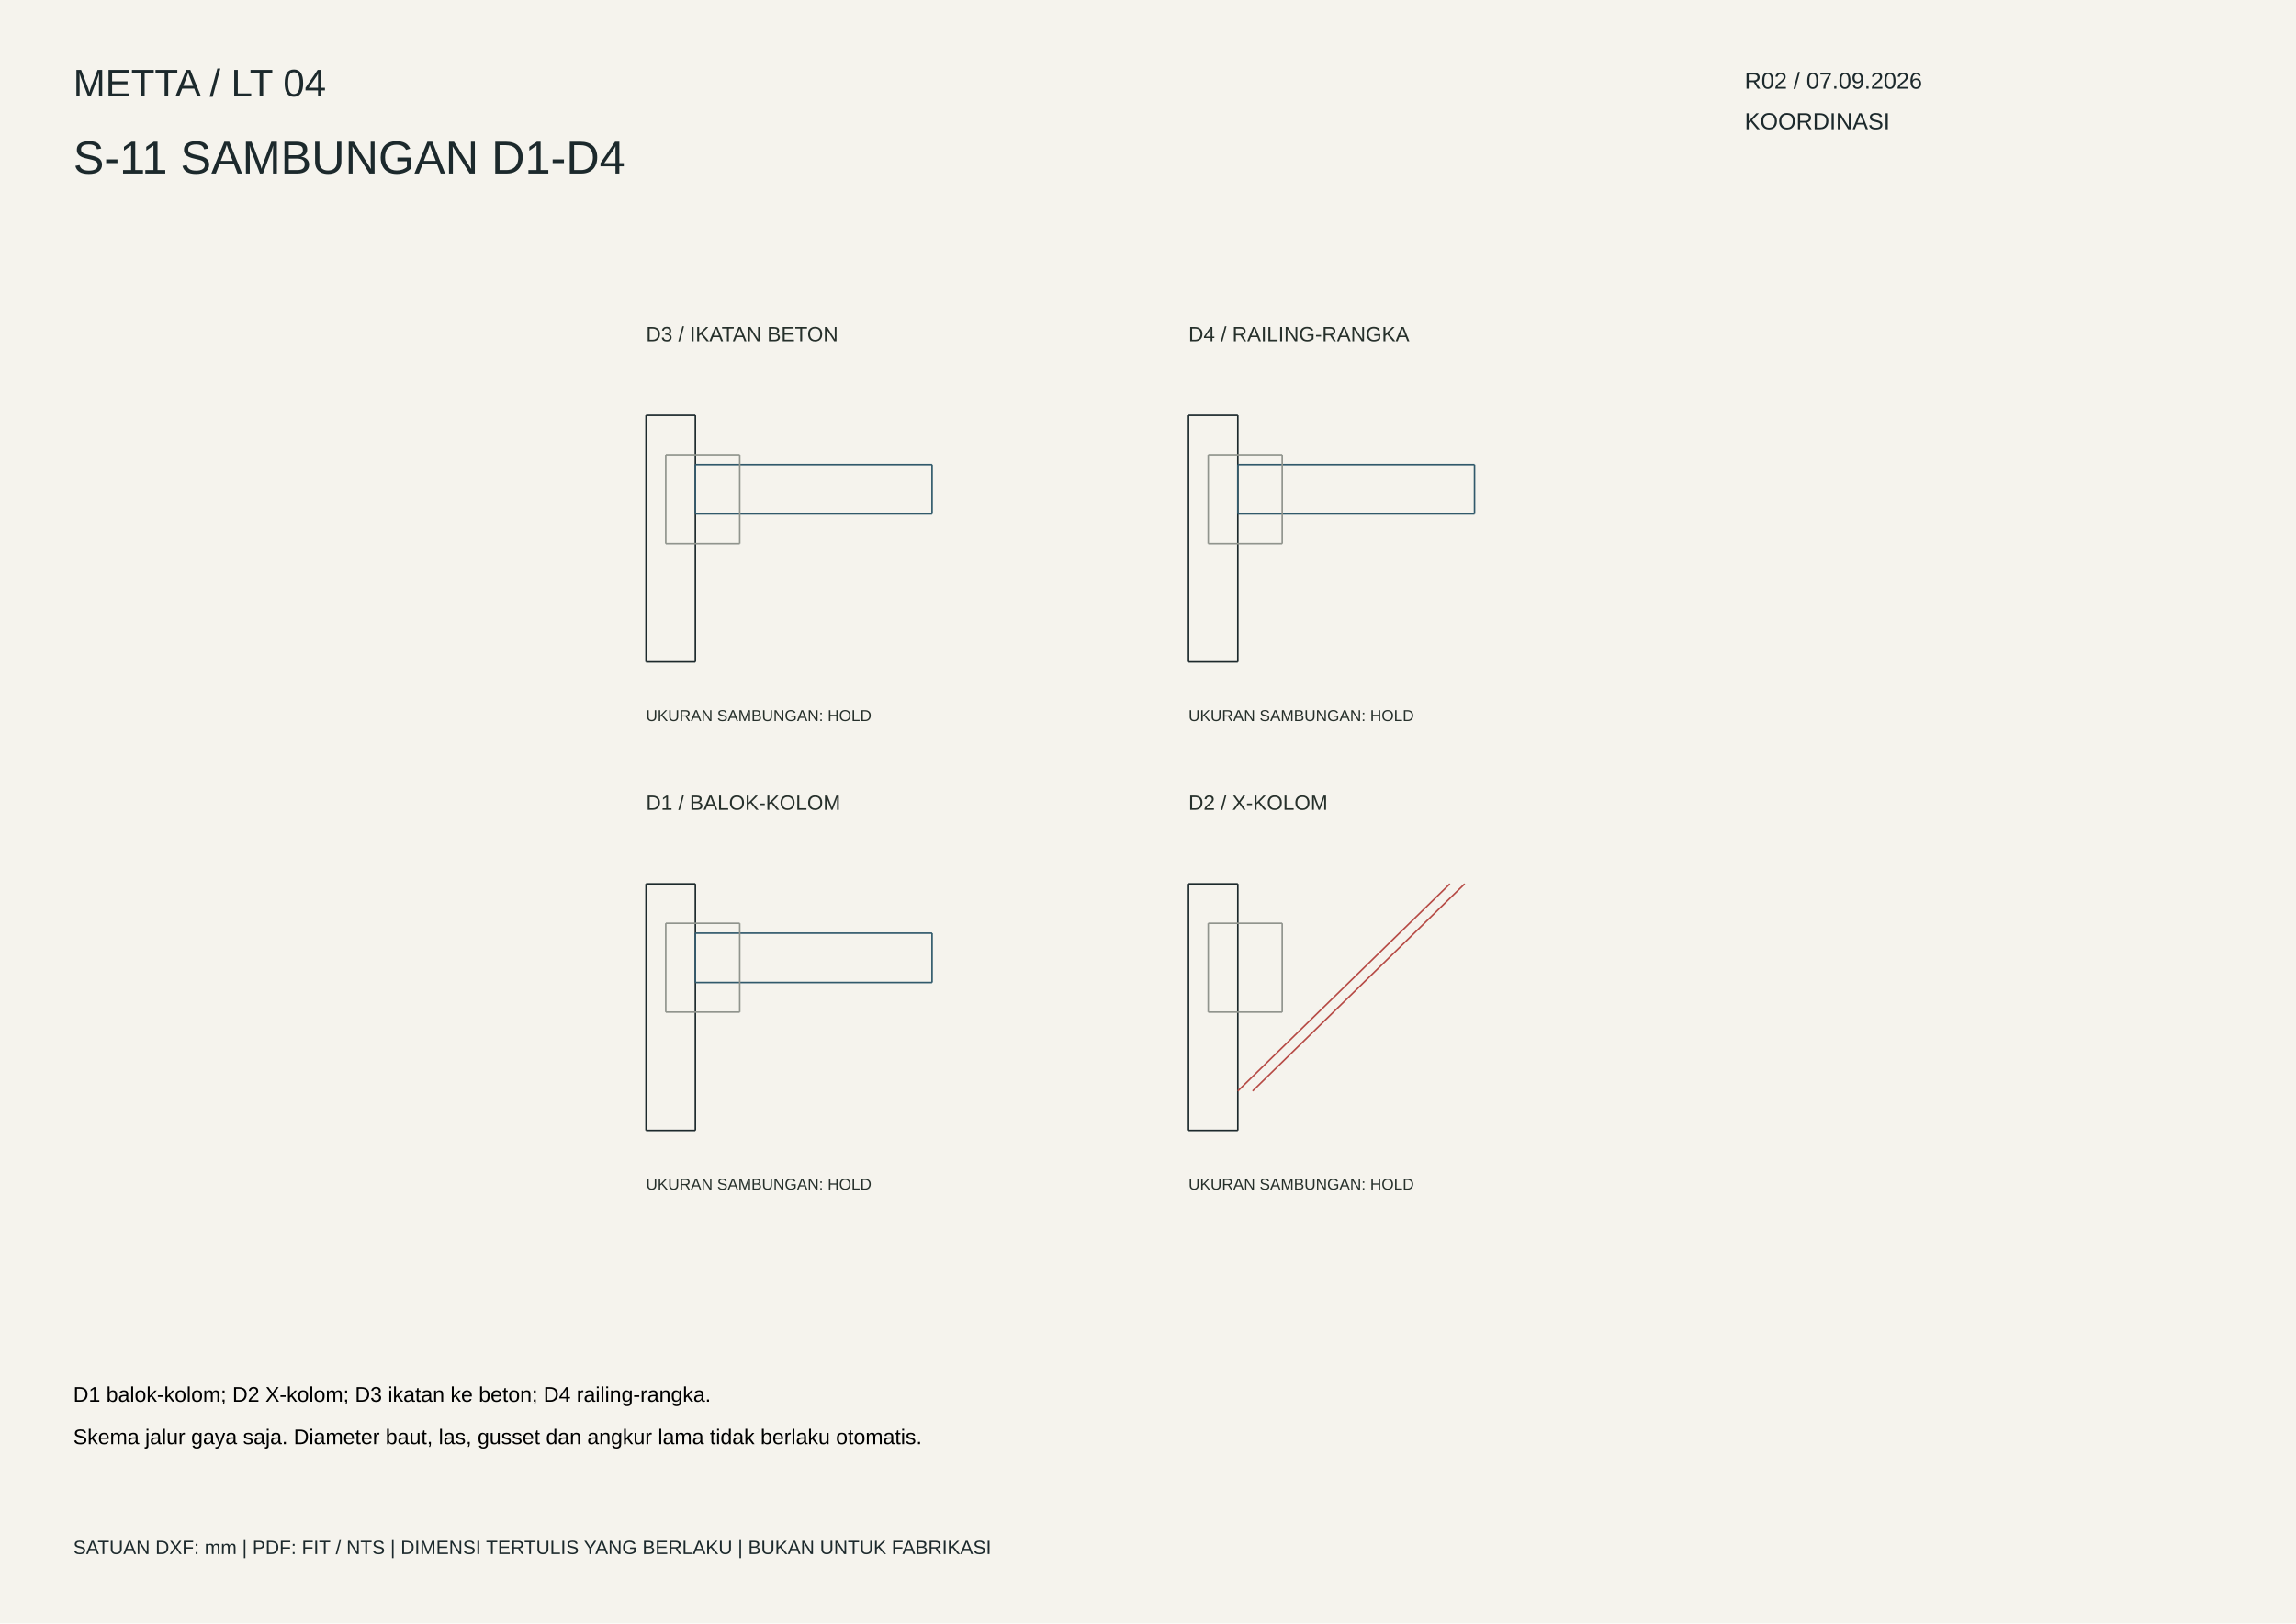
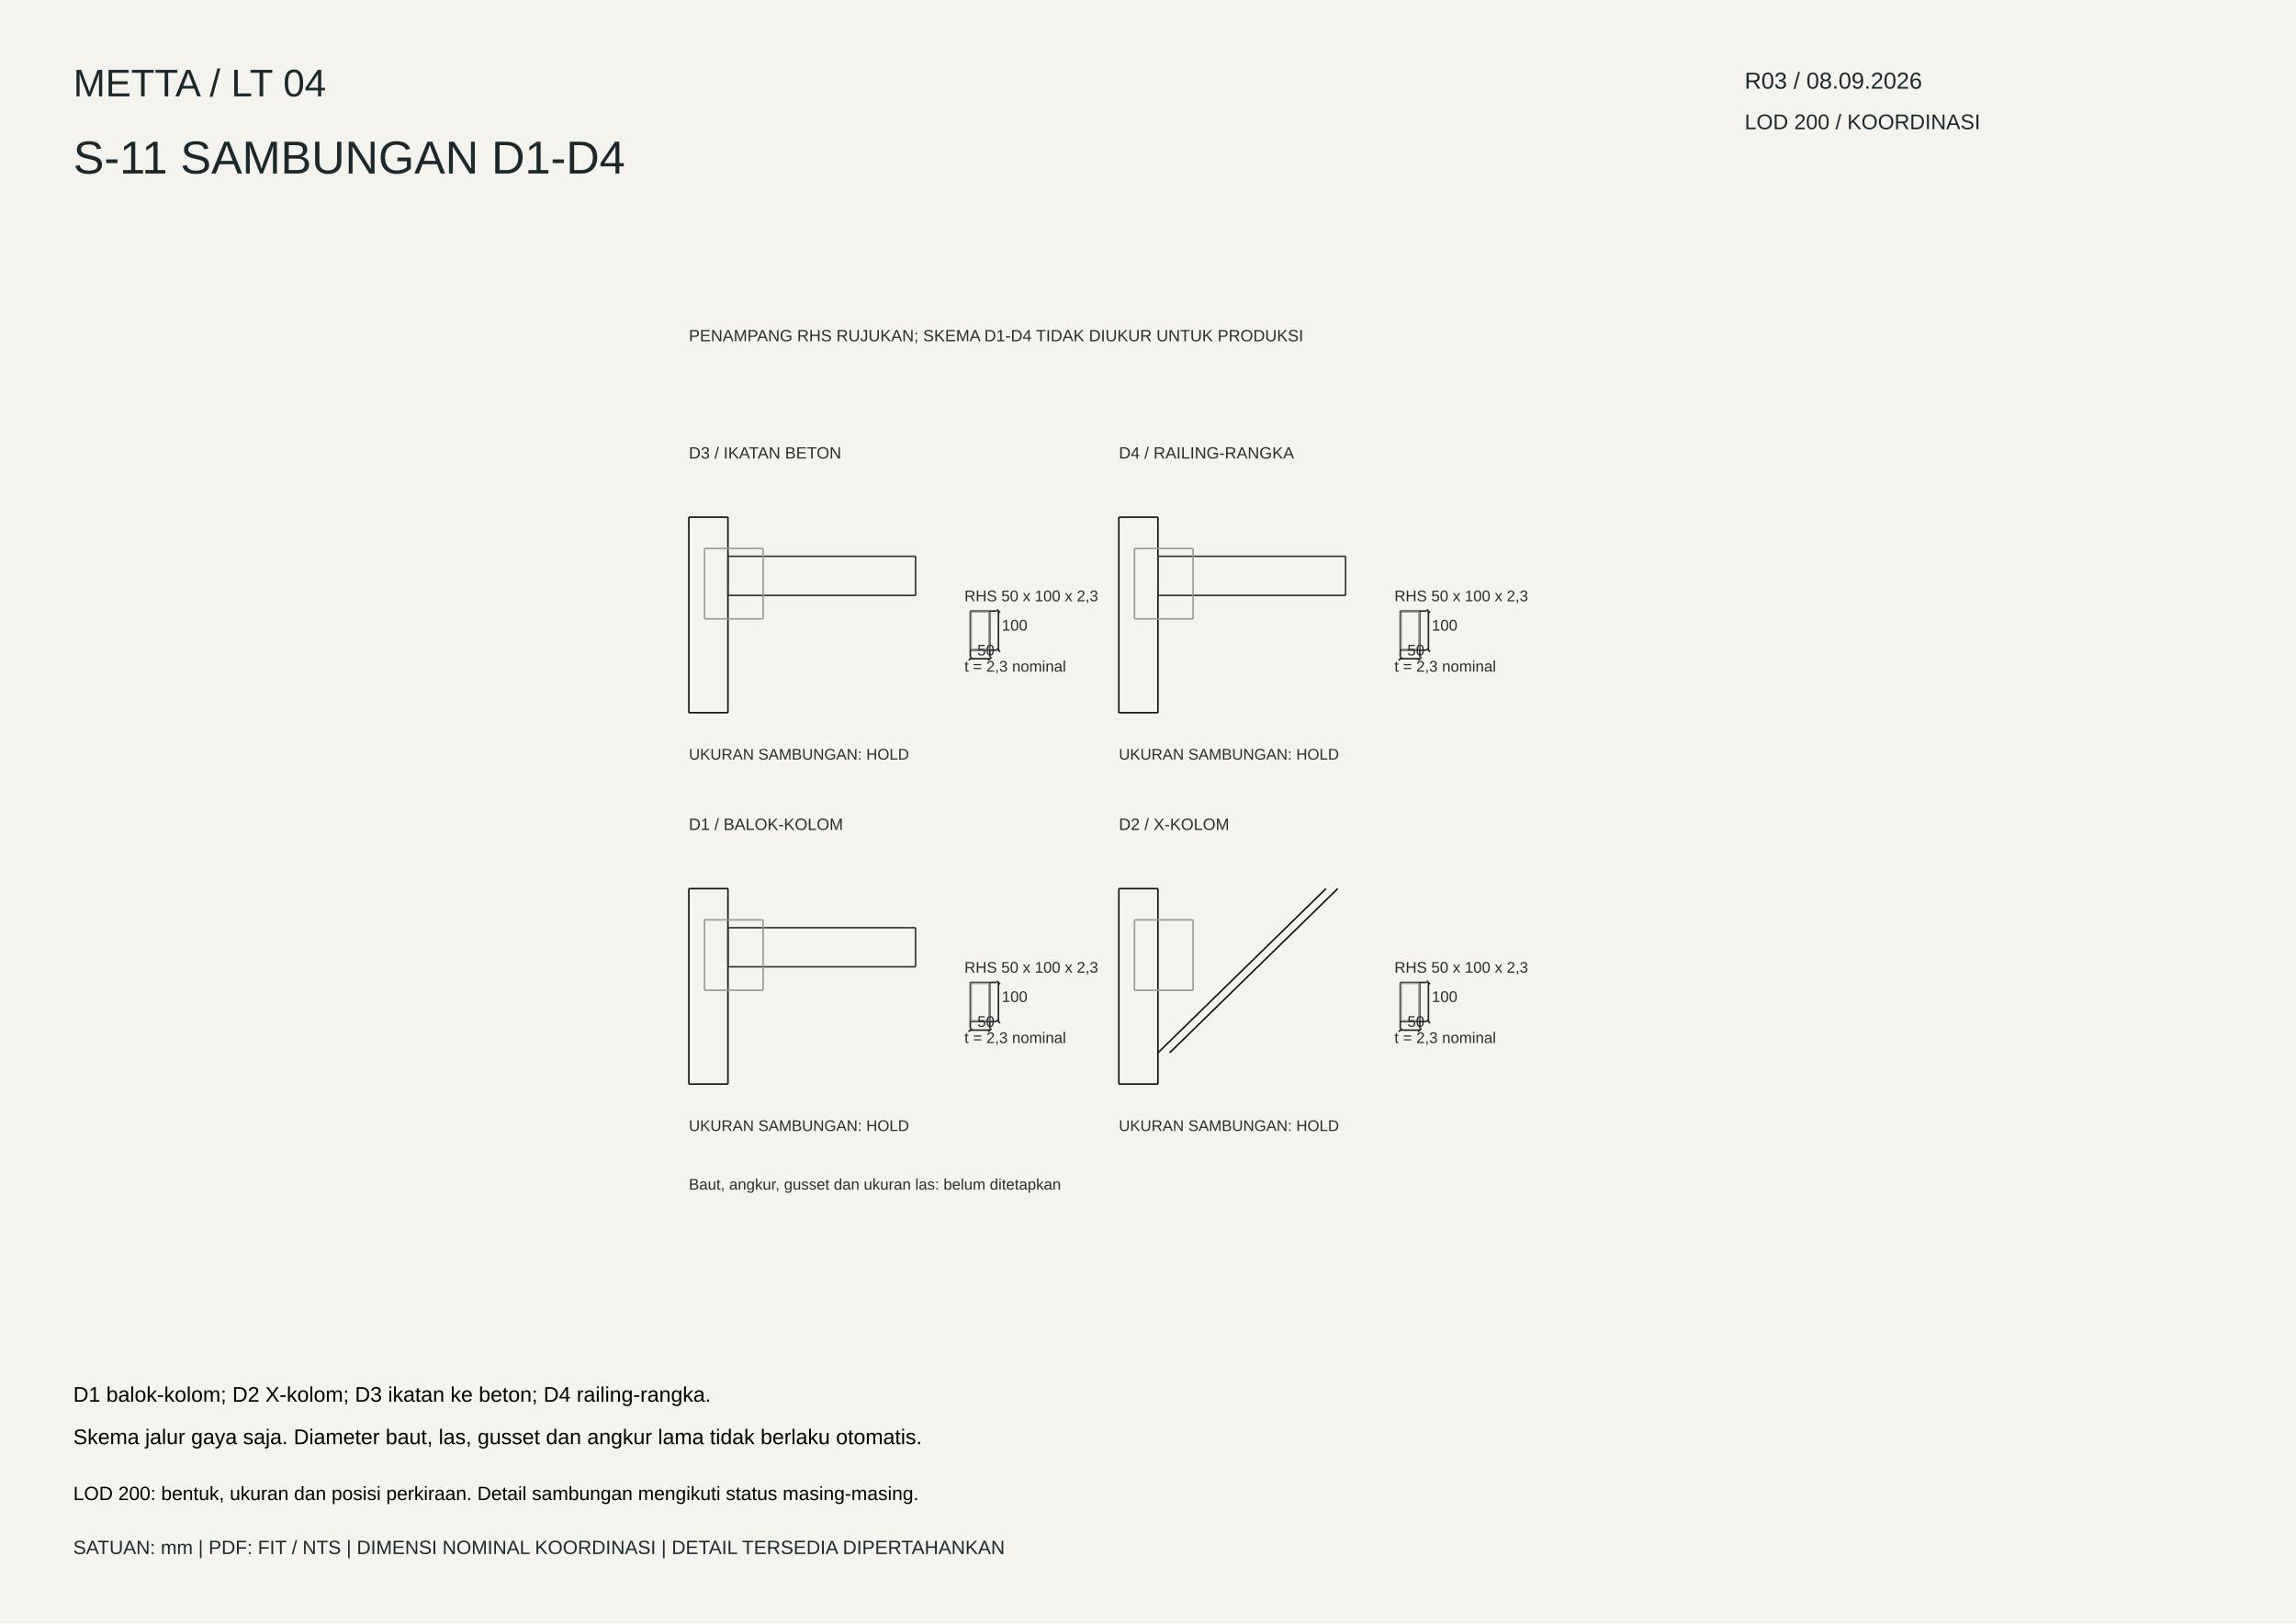
<svg xmlns="http://www.w3.org/2000/svg" viewBox="0 0 1191 842" role="img" aria-label="Sambungan D1-D4">
  <rect width="1191" height="842" fill="#f5f3ed" />
-   <path d="M335.12,586.30L360.70,586.30" stroke="#1c292c" fill="none" stroke-width=".8" />
-   <path d="M360.70,586.30L360.70,458.40" stroke="#1c292c" fill="none" stroke-width=".8" />
-   <path d="M360.70,458.40L335.12,458.40" stroke="#1c292c" fill="none" stroke-width=".8" />
-   <path d="M335.12,458.40L335.12,586.30" stroke="#1c292c" fill="none" stroke-width=".8" />
-   <path d="M360.70,509.56L483.49,509.56" stroke="#31596b" fill="none" stroke-width=".8" />
-   <path d="M483.49,509.56L483.49,483.98" stroke="#31596b" fill="none" stroke-width=".8" />
-   <path d="M483.49,483.98L360.70,483.98" stroke="#31596b" fill="none" stroke-width=".8" />
-   <path d="M360.70,483.98L360.70,509.56" stroke="#31596b" fill="none" stroke-width=".8" />
-   <path d="M345.35,524.91L383.72,524.91" stroke="#90948d" fill="none" stroke-width=".8" />
-   <path d="M383.72,524.91L383.72,478.86" stroke="#90948d" fill="none" stroke-width=".8" />
-   <path d="M383.72,478.86L345.35,478.86" stroke="#90948d" fill="none" stroke-width=".8" />
-   <path d="M345.35,478.86L345.35,524.91" stroke="#90948d" fill="none" stroke-width=".8" />
-   <path d="M616.51,586.30L642.09,586.30" stroke="#1c292c" fill="none" stroke-width=".8" />
-   <path d="M642.09,586.30L642.09,458.40" stroke="#1c292c" fill="none" stroke-width=".8" />
-   <path d="M642.09,458.40L616.51,458.40" stroke="#1c292c" fill="none" stroke-width=".8" />
-   <path d="M616.51,458.40L616.51,586.30" stroke="#1c292c" fill="none" stroke-width=".8" />
-   <path d="M642.09,565.84L752.09,458.40" stroke="#b64a45" fill="none" stroke-width=".8" />
-   <path d="M649.77,565.84L759.77,458.40" stroke="#b64a45" fill="none" stroke-width=".8" />
-   <path d="M626.74,524.91L665.12,524.91" stroke="#90948d" fill="none" stroke-width=".8" />
-   <path d="M665.12,524.91L665.12,478.86" stroke="#90948d" fill="none" stroke-width=".8" />
-   <path d="M665.12,478.86L626.74,478.86" stroke="#90948d" fill="none" stroke-width=".8" />
-   <path d="M626.74,478.86L626.74,524.91" stroke="#90948d" fill="none" stroke-width=".8" />
-   <path d="M335.12,343.28L360.70,343.28" stroke="#1c292c" fill="none" stroke-width=".8" />
-   <path d="M360.70,343.28L360.70,215.37" stroke="#1c292c" fill="none" stroke-width=".8" />
-   <path d="M360.70,215.37L335.12,215.37" stroke="#1c292c" fill="none" stroke-width=".8" />
-   <path d="M335.12,215.37L335.12,343.28" stroke="#1c292c" fill="none" stroke-width=".8" />
-   <path d="M360.70,266.53L483.49,266.53" stroke="#31596b" fill="none" stroke-width=".8" />
-   <path d="M483.49,266.53L483.49,240.95" stroke="#31596b" fill="none" stroke-width=".8" />
-   <path d="M483.49,240.95L360.70,240.95" stroke="#31596b" fill="none" stroke-width=".8" />
-   <path d="M360.70,240.95L360.70,266.53" stroke="#31596b" fill="none" stroke-width=".8" />
-   <path d="M345.35,281.88L383.72,281.88" stroke="#90948d" fill="none" stroke-width=".8" />
-   <path d="M383.72,281.88L383.72,235.84" stroke="#90948d" fill="none" stroke-width=".8" />
-   <path d="M383.72,235.84L345.35,235.84" stroke="#90948d" fill="none" stroke-width=".8" />
-   <path d="M345.35,235.84L345.35,281.88" stroke="#90948d" fill="none" stroke-width=".8" />
-   <path d="M616.51,343.28L642.09,343.28" stroke="#1c292c" fill="none" stroke-width=".8" />
-   <path d="M642.09,343.28L642.09,215.37" stroke="#1c292c" fill="none" stroke-width=".8" />
-   <path d="M642.09,215.37L616.51,215.37" stroke="#1c292c" fill="none" stroke-width=".8" />
-   <path d="M616.51,215.37L616.51,343.28" stroke="#1c292c" fill="none" stroke-width=".8" />
-   <path d="M642.09,266.53L764.88,266.53" stroke="#31596b" fill="none" stroke-width=".8" />
-   <path d="M764.88,266.53L764.88,240.95" stroke="#31596b" fill="none" stroke-width=".8" />
-   <path d="M764.88,240.95L642.09,240.95" stroke="#31596b" fill="none" stroke-width=".8" />
-   <path d="M642.09,240.95L642.09,266.53" stroke="#31596b" fill="none" stroke-width=".8" />
-   <path d="M626.74,281.88L665.12,281.88" stroke="#90948d" fill="none" stroke-width=".8" />
-   <path d="M665.12,281.88L665.12,235.84" stroke="#90948d" fill="none" stroke-width=".8" />
-   <path d="M665.12,235.84L626.74,235.84" stroke="#90948d" fill="none" stroke-width=".8" />
-   <path d="M626.74,235.84L626.74,281.88" stroke="#90948d" fill="none" stroke-width=".8" />
-   <text x="335.12" y="420.02" font-family="Arial" font-size="10.74" fill="#26302b">D1 / BALOK-KOLOM</text>
-   <text x="335.12" y="617.00" font-family="Arial" font-size="8.19" fill="#26302b">UKURAN SAMBUNGAN: HOLD</text>
-   <text x="616.51" y="420.02" font-family="Arial" font-size="10.74" fill="#26302b">D2 / X-KOLOM</text>
-   <text x="616.51" y="617.00" font-family="Arial" font-size="8.19" fill="#26302b">UKURAN SAMBUNGAN: HOLD</text>
-   <text x="335.12" y="177.00" font-family="Arial" font-size="10.74" fill="#26302b">D3 / IKATAN BETON</text>
-   <text x="335.12" y="373.98" font-family="Arial" font-size="8.19" fill="#26302b">UKURAN SAMBUNGAN: HOLD</text>
-   <text x="616.51" y="177.00" font-family="Arial" font-size="10.74" fill="#26302b">D4 / RAILING-RANGKA</text>
-   <text x="616.51" y="373.98" font-family="Arial" font-size="8.19" fill="#26302b">UKURAN SAMBUNGAN: HOLD</text>
+   <path d="M357.33,562.25L377.61,562.25" stroke="#111111" fill="none" stroke-width=".8" />
+   <path d="M377.61,562.25L377.61,460.87" stroke="#111111" fill="none" stroke-width=".8" />
+   <path d="M377.61,460.87L357.33,460.87" stroke="#111111" fill="none" stroke-width=".8" />
+   <path d="M357.33,460.87L357.33,562.25" stroke="#111111" fill="none" stroke-width=".8" />
+   <path d="M377.61,501.42L474.94,501.42" stroke="#333333" fill="none" stroke-width=".8" />
+   <path d="M474.94,501.42L474.94,481.15" stroke="#333333" fill="none" stroke-width=".8" />
+   <path d="M474.94,481.15L377.61,481.15" stroke="#333333" fill="none" stroke-width=".8" />
+   <path d="M377.61,481.15L377.61,501.42" stroke="#333333" fill="none" stroke-width=".8" />
+   <path d="M365.44,513.59L395.86,513.59" stroke="#999999" fill="none" stroke-width=".8" />
+   <path d="M395.86,513.59L395.86,477.09" stroke="#999999" fill="none" stroke-width=".8" />
+   <path d="M395.86,477.09L365.44,477.09" stroke="#999999" fill="none" stroke-width=".8" />
+   <path d="M365.44,477.09L365.44,513.59" stroke="#999999" fill="none" stroke-width=".8" />
+   <path d="M580.37,562.25L600.65,562.25" stroke="#111111" fill="none" stroke-width=".8" />
+   <path d="M600.65,562.25L600.65,460.87" stroke="#111111" fill="none" stroke-width=".8" />
+   <path d="M600.65,460.87L580.37,460.87" stroke="#111111" fill="none" stroke-width=".8" />
+   <path d="M580.37,460.87L580.37,562.25" stroke="#111111" fill="none" stroke-width=".8" />
+   <path d="M600.65,546.03L687.84,460.87" stroke="#111111" fill="none" stroke-width=".8" />
+   <path d="M606.73,546.03L693.92,460.87" stroke="#111111" fill="none" stroke-width=".8" />
+   <path d="M588.48,513.59L618.90,513.59" stroke="#999999" fill="none" stroke-width=".8" />
+   <path d="M618.90,513.59L618.90,477.09" stroke="#999999" fill="none" stroke-width=".8" />
+   <path d="M618.90,477.09L588.48,477.09" stroke="#999999" fill="none" stroke-width=".8" />
+   <path d="M588.48,477.09L588.48,513.59" stroke="#999999" fill="none" stroke-width=".8" />
+   <path d="M357.33,369.63L377.61,369.63" stroke="#111111" fill="none" stroke-width=".8" />
+   <path d="M377.61,369.63L377.61,268.24" stroke="#111111" fill="none" stroke-width=".8" />
+   <path d="M377.61,268.24L357.33,268.24" stroke="#111111" fill="none" stroke-width=".8" />
+   <path d="M357.33,268.24L357.33,369.63" stroke="#111111" fill="none" stroke-width=".8" />
+   <path d="M377.61,308.80L474.94,308.80" stroke="#333333" fill="none" stroke-width=".8" />
+   <path d="M474.94,308.80L474.94,288.52" stroke="#333333" fill="none" stroke-width=".8" />
+   <path d="M474.94,288.52L377.61,288.52" stroke="#333333" fill="none" stroke-width=".8" />
+   <path d="M377.61,288.52L377.61,308.80" stroke="#333333" fill="none" stroke-width=".8" />
+   <path d="M365.44,320.96L395.86,320.96" stroke="#999999" fill="none" stroke-width=".8" />
+   <path d="M395.86,320.96L395.86,284.47" stroke="#999999" fill="none" stroke-width=".8" />
+   <path d="M395.86,284.47L365.44,284.47" stroke="#999999" fill="none" stroke-width=".8" />
+   <path d="M365.44,284.47L365.44,320.96" stroke="#999999" fill="none" stroke-width=".8" />
+   <path d="M580.37,369.63L600.65,369.63" stroke="#111111" fill="none" stroke-width=".8" />
+   <path d="M600.65,369.63L600.65,268.24" stroke="#111111" fill="none" stroke-width=".8" />
+   <path d="M600.65,268.24L580.37,268.24" stroke="#111111" fill="none" stroke-width=".8" />
+   <path d="M580.37,268.24L580.37,369.63" stroke="#111111" fill="none" stroke-width=".8" />
+   <path d="M600.65,308.80L697.98,308.80" stroke="#333333" fill="none" stroke-width=".8" />
+   <path d="M697.98,308.80L697.98,288.52" stroke="#333333" fill="none" stroke-width=".8" />
+   <path d="M697.98,288.52L600.65,288.52" stroke="#333333" fill="none" stroke-width=".8" />
+   <path d="M600.65,288.52L600.65,308.80" stroke="#333333" fill="none" stroke-width=".8" />
+   <path d="M588.48,320.96L618.90,320.96" stroke="#999999" fill="none" stroke-width=".8" />
+   <path d="M618.90,320.96L618.90,284.47" stroke="#999999" fill="none" stroke-width=".8" />
+   <path d="M618.90,284.47L588.48,284.47" stroke="#999999" fill="none" stroke-width=".8" />
+   <path d="M588.48,284.47L588.48,320.96" stroke="#999999" fill="none" stroke-width=".8" />
+   <path d="M503.32,529.81L513.46,529.81" stroke="#303030" fill="none" stroke-width=".8" />
+   <path d="M513.46,529.81L513.46,509.53" stroke="#303030" fill="none" stroke-width=".8" />
+   <path d="M513.46,509.53L503.32,509.53" stroke="#303030" fill="none" stroke-width=".8" />
+   <path d="M503.32,509.53L503.32,529.81" stroke="#303030" fill="none" stroke-width=".8" />
+   <path d="M503.79,529.34L513.00,529.34" stroke="#999999" fill="none" stroke-width=".8" />
+   <path d="M513.00,529.34L513.00,510.00" stroke="#999999" fill="none" stroke-width=".8" />
+   <path d="M513.00,510.00L503.79,510.00" stroke="#999999" fill="none" stroke-width=".8" />
+   <path d="M503.79,510.00L503.79,529.34" stroke="#999999" fill="none" stroke-width=".8" />
+   <path d="M503.32,534.27L513.46,534.27" stroke="#222222" fill="none" stroke-width=".8" />
+   <path d="M503.32,529.81L503.32,533.42" stroke="#222222" fill="none" stroke-width=".8" />
+   <path d="M502.47,535.12L504.18,533.42" stroke="#222222" fill="none" stroke-width=".8" />
+   <path d="M513.46,529.81L513.46,533.42" stroke="#222222" fill="none" stroke-width=".8" />
+   <path d="M512.61,535.12L514.31,533.42" stroke="#222222" fill="none" stroke-width=".8" />
+   <path d="M517.92,529.81L517.92,509.53" stroke="#222222" fill="none" stroke-width=".8" />
+   <path d="M513.46,529.81L517.07,529.81" stroke="#222222" fill="none" stroke-width=".8" />
+   <path d="M518.77,530.66L517.07,528.96" stroke="#222222" fill="none" stroke-width=".8" />
+   <path d="M513.46,509.53L517.07,509.53" stroke="#222222" fill="none" stroke-width=".8" />
+   <path d="M518.77,510.39L517.07,508.68" stroke="#222222" fill="none" stroke-width=".8" />
+   <path d="M726.36,529.81L736.50,529.81" stroke="#303030" fill="none" stroke-width=".8" />
+   <path d="M736.50,529.81L736.50,509.53" stroke="#303030" fill="none" stroke-width=".8" />
+   <path d="M736.50,509.53L726.36,509.53" stroke="#303030" fill="none" stroke-width=".8" />
+   <path d="M726.36,509.53L726.36,529.81" stroke="#303030" fill="none" stroke-width=".8" />
+   <path d="M726.83,529.34L736.04,529.34" stroke="#999999" fill="none" stroke-width=".8" />
+   <path d="M736.04,529.34L736.04,510.00" stroke="#999999" fill="none" stroke-width=".8" />
+   <path d="M736.04,510.00L726.83,510.00" stroke="#999999" fill="none" stroke-width=".8" />
+   <path d="M726.83,510.00L726.83,529.34" stroke="#999999" fill="none" stroke-width=".8" />
+   <path d="M726.36,534.27L736.50,534.27" stroke="#222222" fill="none" stroke-width=".8" />
+   <path d="M726.36,529.81L726.36,533.42" stroke="#222222" fill="none" stroke-width=".8" />
+   <path d="M725.51,535.12L727.22,533.42" stroke="#222222" fill="none" stroke-width=".8" />
+   <path d="M736.50,529.81L736.50,533.42" stroke="#222222" fill="none" stroke-width=".8" />
+   <path d="M735.65,535.12L737.35,533.42" stroke="#222222" fill="none" stroke-width=".8" />
+   <path d="M740.96,529.81L740.96,509.53" stroke="#222222" fill="none" stroke-width=".8" />
+   <path d="M736.50,529.81L740.11,529.81" stroke="#222222" fill="none" stroke-width=".8" />
+   <path d="M741.82,530.66L740.11,528.96" stroke="#222222" fill="none" stroke-width=".8" />
+   <path d="M736.50,509.53L740.11,509.53" stroke="#222222" fill="none" stroke-width=".8" />
+   <path d="M741.82,510.39L740.11,508.68" stroke="#222222" fill="none" stroke-width=".8" />
+   <path d="M503.32,337.18L513.46,337.18" stroke="#303030" fill="none" stroke-width=".8" />
+   <path d="M513.46,337.18L513.46,316.91" stroke="#303030" fill="none" stroke-width=".8" />
+   <path d="M513.46,316.91L503.32,316.91" stroke="#303030" fill="none" stroke-width=".8" />
+   <path d="M503.32,316.91L503.32,337.18" stroke="#303030" fill="none" stroke-width=".8" />
+   <path d="M503.79,336.72L513.00,336.72" stroke="#999999" fill="none" stroke-width=".8" />
+   <path d="M513.00,336.72L513.00,317.37" stroke="#999999" fill="none" stroke-width=".8" />
+   <path d="M513.00,317.37L503.79,317.37" stroke="#999999" fill="none" stroke-width=".8" />
+   <path d="M503.79,317.37L503.79,336.72" stroke="#999999" fill="none" stroke-width=".8" />
+   <path d="M503.32,341.65L513.46,341.65" stroke="#222222" fill="none" stroke-width=".8" />
+   <path d="M503.32,337.18L503.32,340.79" stroke="#222222" fill="none" stroke-width=".8" />
+   <path d="M502.47,342.50L504.18,340.79" stroke="#222222" fill="none" stroke-width=".8" />
+   <path d="M513.46,337.18L513.46,340.79" stroke="#222222" fill="none" stroke-width=".8" />
+   <path d="M512.61,342.50L514.31,340.79" stroke="#222222" fill="none" stroke-width=".8" />
+   <path d="M517.92,337.18L517.92,316.91" stroke="#222222" fill="none" stroke-width=".8" />
+   <path d="M513.46,337.18L517.07,337.18" stroke="#222222" fill="none" stroke-width=".8" />
+   <path d="M518.77,338.04L517.07,336.33" stroke="#222222" fill="none" stroke-width=".8" />
+   <path d="M513.46,316.91L517.07,316.91" stroke="#222222" fill="none" stroke-width=".8" />
+   <path d="M518.77,317.76L517.07,316.06" stroke="#222222" fill="none" stroke-width=".8" />
+   <path d="M726.36,337.18L736.50,337.18" stroke="#303030" fill="none" stroke-width=".8" />
+   <path d="M736.50,337.18L736.50,316.91" stroke="#303030" fill="none" stroke-width=".8" />
+   <path d="M736.50,316.91L726.36,316.91" stroke="#303030" fill="none" stroke-width=".8" />
+   <path d="M726.36,316.91L726.36,337.18" stroke="#303030" fill="none" stroke-width=".8" />
+   <path d="M726.83,336.72L736.04,336.72" stroke="#999999" fill="none" stroke-width=".8" />
+   <path d="M736.04,336.72L736.04,317.37" stroke="#999999" fill="none" stroke-width=".8" />
+   <path d="M736.04,317.37L726.83,317.37" stroke="#999999" fill="none" stroke-width=".8" />
+   <path d="M726.83,317.37L726.83,336.72" stroke="#999999" fill="none" stroke-width=".8" />
+   <path d="M726.36,341.65L736.50,341.65" stroke="#222222" fill="none" stroke-width=".8" />
+   <path d="M726.36,337.18L726.36,340.79" stroke="#222222" fill="none" stroke-width=".8" />
+   <path d="M725.51,342.50L727.22,340.79" stroke="#222222" fill="none" stroke-width=".8" />
+   <path d="M736.50,337.18L736.50,340.79" stroke="#222222" fill="none" stroke-width=".8" />
+   <path d="M735.65,342.50L737.35,340.79" stroke="#222222" fill="none" stroke-width=".8" />
+   <path d="M740.96,337.18L740.96,316.91" stroke="#222222" fill="none" stroke-width=".8" />
+   <path d="M736.50,337.18L740.11,337.18" stroke="#222222" fill="none" stroke-width=".8" />
+   <path d="M741.82,338.04L740.11,336.33" stroke="#222222" fill="none" stroke-width=".8" />
+   <path d="M736.50,316.91L740.11,316.91" stroke="#222222" fill="none" stroke-width=".8" />
+   <path d="M741.82,317.76L740.11,316.06" stroke="#222222" fill="none" stroke-width=".8" />
+   <text x="357.33" y="430.46" font-family="Arial" font-size="8.52" fill="#26302b">D1 / BALOK-KOLOM</text>
+   <text x="357.33" y="586.59" font-family="Arial" font-size="8.00" fill="#26302b">UKURAN SAMBUNGAN: HOLD</text>
+   <text x="580.37" y="430.46" font-family="Arial" font-size="8.52" fill="#26302b">D2 / X-KOLOM</text>
+   <text x="580.37" y="586.59" font-family="Arial" font-size="8.00" fill="#26302b">UKURAN SAMBUNGAN: HOLD</text>
+   <text x="357.33" y="237.83" font-family="Arial" font-size="8.52" fill="#26302b">D3 / IKATAN BETON</text>
+   <text x="357.33" y="393.96" font-family="Arial" font-size="8.00" fill="#26302b">UKURAN SAMBUNGAN: HOLD</text>
+   <text x="580.37" y="237.83" font-family="Arial" font-size="8.52" fill="#26302b">D4 / RAILING-RANGKA</text>
+   <text x="580.37" y="393.96" font-family="Arial" font-size="8.00" fill="#26302b">UKURAN SAMBUNGAN: HOLD</text>
+   <text x="506.97" y="532.57" font-family="Arial" font-size="8.00" fill="#26302b">50</text>
+   <text x="519.63" y="519.67" font-family="Arial" font-size="8.00" fill="#26302b">100</text>
+   <text x="500.28" y="504.47" font-family="Arial" font-size="8.00" fill="#26302b">RHS 50 x 100 x 2,3</text>
+   <text x="500.28" y="540.96" font-family="Arial" font-size="8.00" fill="#26302b">t = 2,3 nominal</text>
+   <text x="730.01" y="532.57" font-family="Arial" font-size="8.00" fill="#26302b">50</text>
+   <text x="742.67" y="519.67" font-family="Arial" font-size="8.00" fill="#26302b">100</text>
+   <text x="723.32" y="504.47" font-family="Arial" font-size="8.00" fill="#26302b">RHS 50 x 100 x 2,3</text>
+   <text x="723.32" y="540.96" font-family="Arial" font-size="8.00" fill="#26302b">t = 2,3 nominal</text>
+   <text x="506.97" y="339.94" font-family="Arial" font-size="8.00" fill="#26302b">50</text>
+   <text x="519.63" y="327.05" font-family="Arial" font-size="8.00" fill="#26302b">100</text>
+   <text x="500.28" y="311.84" font-family="Arial" font-size="8.00" fill="#26302b">RHS 50 x 100 x 2,3</text>
+   <text x="500.28" y="348.34" font-family="Arial" font-size="8.00" fill="#26302b">t = 2,3 nominal</text>
+   <text x="730.01" y="339.94" font-family="Arial" font-size="8.00" fill="#26302b">50</text>
+   <text x="742.67" y="327.05" font-family="Arial" font-size="8.00" fill="#26302b">100</text>
+   <text x="723.32" y="311.84" font-family="Arial" font-size="8.00" fill="#26302b">RHS 50 x 100 x 2,3</text>
+   <text x="723.32" y="348.34" font-family="Arial" font-size="8.00" fill="#26302b">t = 2,3 nominal</text>
+   <text x="357.33" y="177.00" font-family="Arial" font-size="8.52" fill="#26302b">PENAMPANG RHS RUJUKAN; SKEMA D1-D4 TIDAK DIUKUR UNTUK PRODUKSI</text>
+   <text x="357.33" y="617.00" font-family="Arial" font-size="8.00" fill="#26302b">Baut, angkur, gusset dan ukuran las: belum ditetapkan</text>
  <text x="38" y="50" font-family="Arial" font-size="20" fill="#1c292c">METTA / LT 04</text>
  <text x="38" y="90" font-family="Arial" font-size="24" fill="#1c292c">S-11   SAMBUNGAN D1-D4</text>
-   <text x="905" y="46" font-family="Arial" font-size="12" fill="#1c292c">R02 / 07.09.2026</text>
-   <text x="905" y="67" font-family="Arial" font-size="12" fill="#1c292c">KOORDINASI</text>
-   <text x="38" y="806" font-family="Arial" font-size="10" fill="#1c292c">SATUAN DXF: mm | PDF: FIT / NTS | DIMENSI TERTULIS YANG BERLAKU | BUKAN UNTUK FABRIKASI</text>
+   <text x="905" y="46" font-family="Arial" font-size="12" fill="#1c292c">R03 / 08.09.2026</text>
+   <text x="905" y="67" font-family="Arial" font-size="11" fill="#1c292c">LOD 200 / KOORDINASI</text>
+   <text x="38" y="806" font-family="Arial" font-size="10" fill="#1c292c">SATUAN: mm | PDF: FIT / NTS | DIMENSI NOMINAL KOORDINASI | DETAIL TERSEDIA DIPERTAHANKAN</text>
  <text x="38" y="727" font-family="Arial" font-size="11">D1 balok-kolom; D2 X-kolom; D3 ikatan ke beton; D4 railing-rangka.</text>
  <text x="38" y="749" font-family="Arial" font-size="11">Skema jalur gaya saja. Diameter baut, las, gusset dan angkur lama tidak berlaku otomatis.</text>
+   <text x="38" y="778" font-family="Arial" font-size="10">LOD 200: bentuk, ukuran dan posisi perkiraan. Detail sambungan mengikuti status masing-masing.</text>
</svg>
